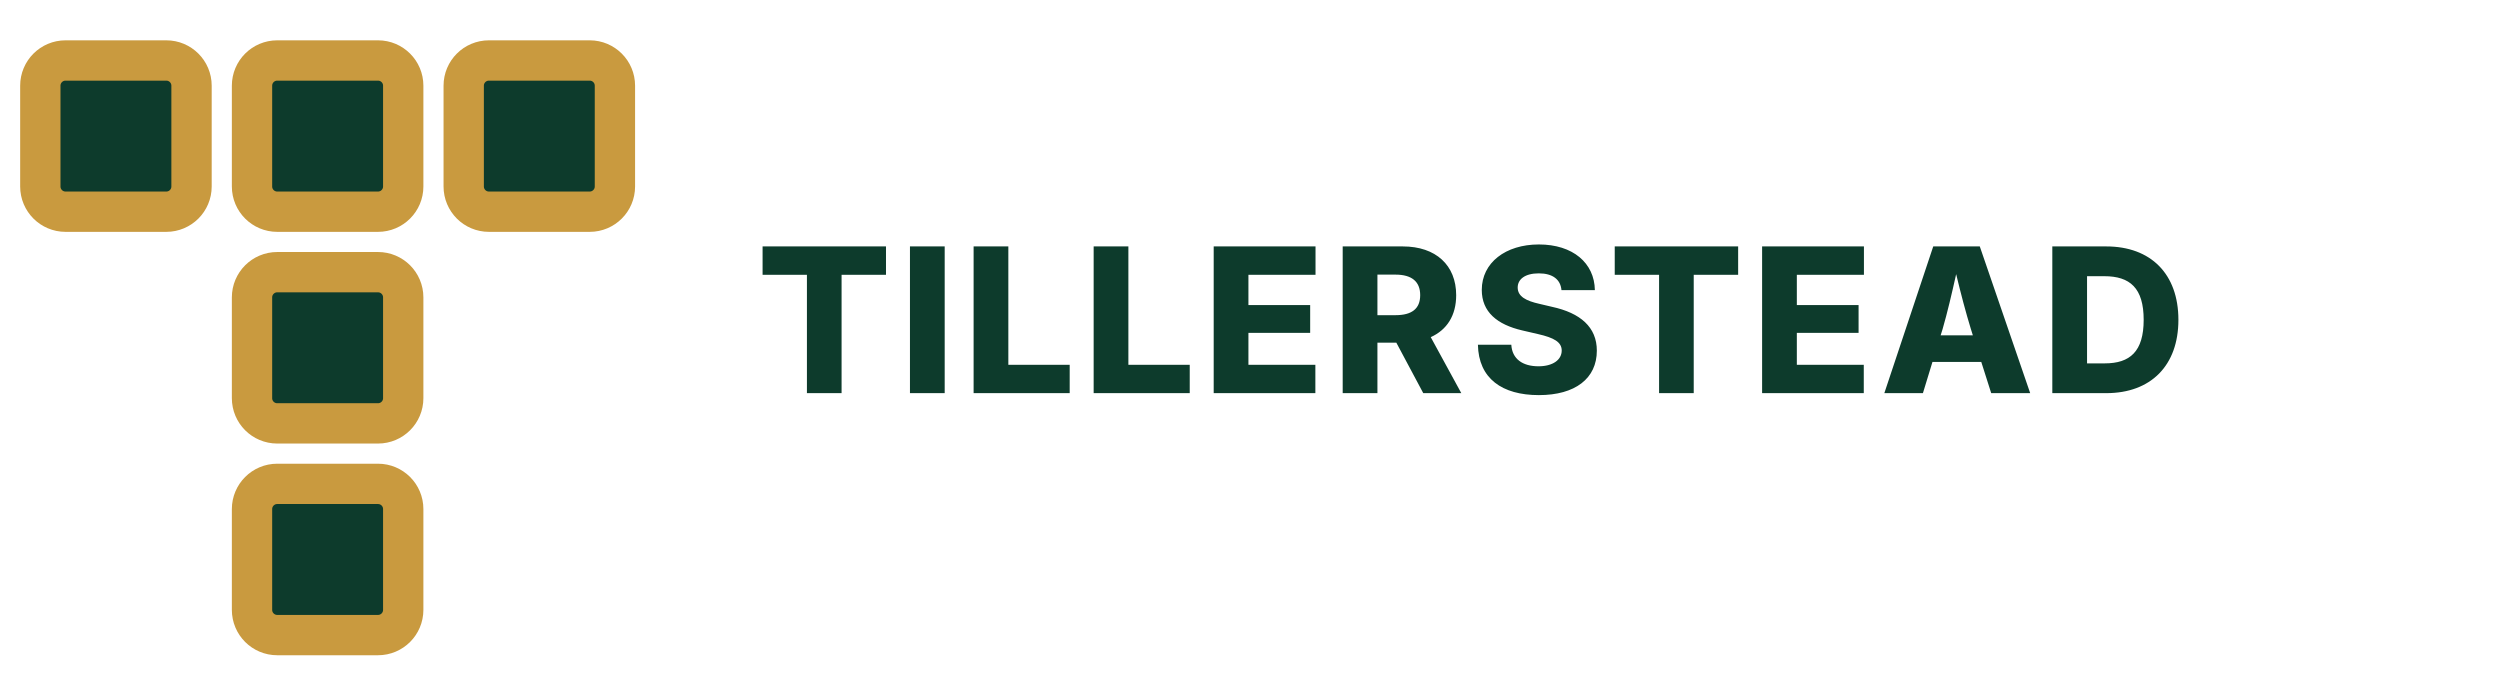
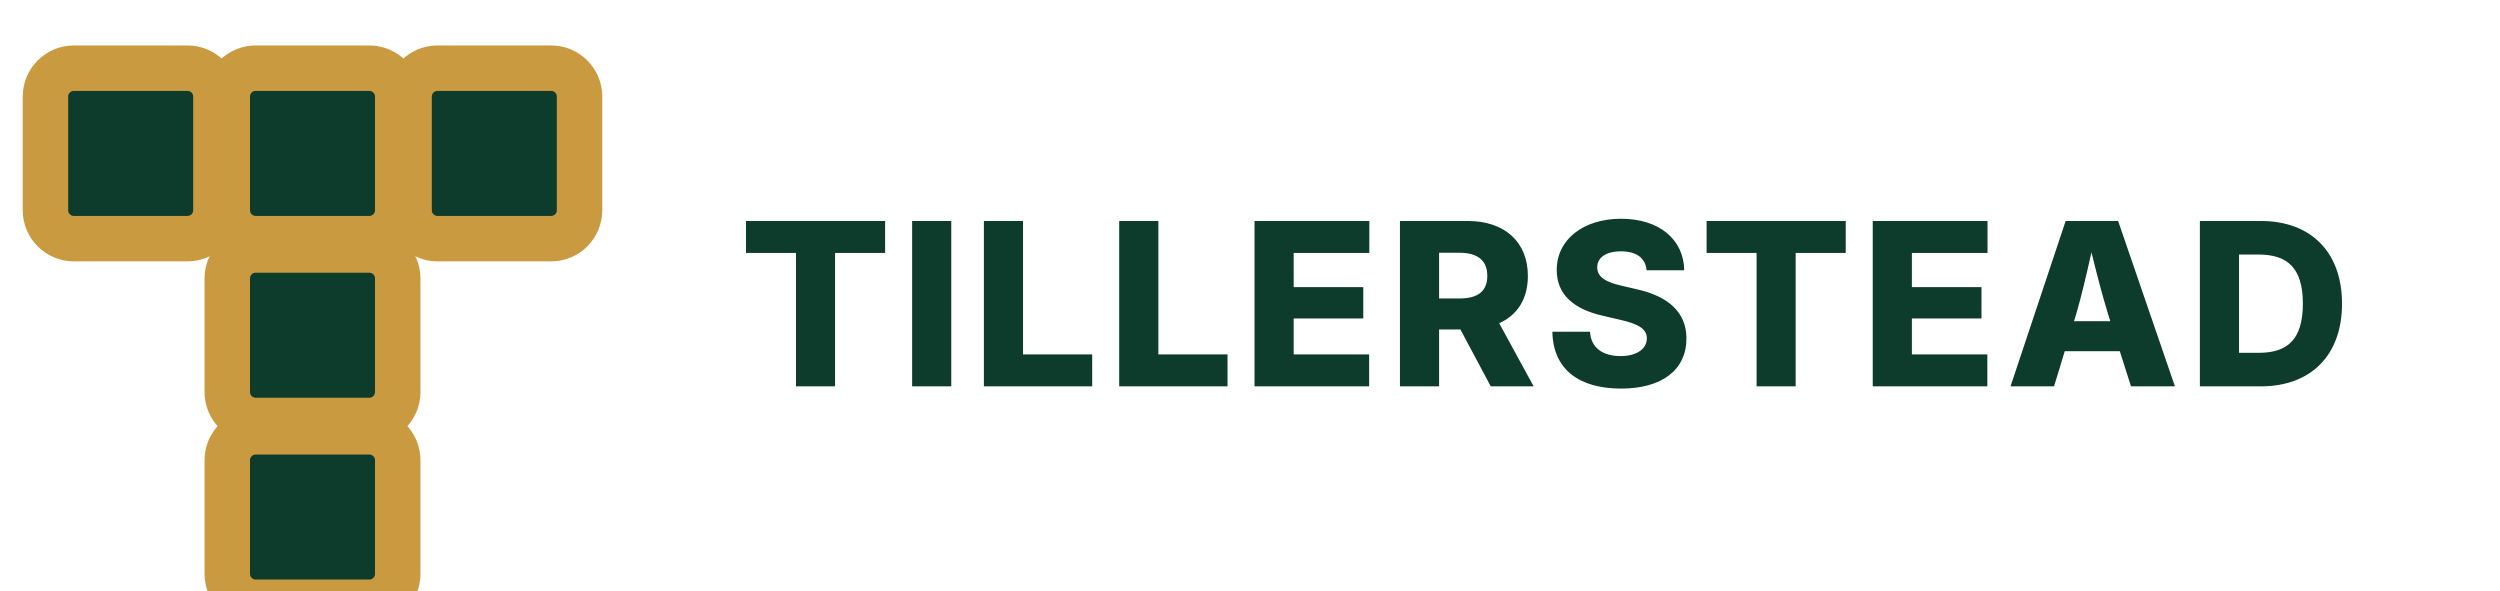
- <svg xmlns="http://www.w3.org/2000/svg" viewBox="0 0 496 136" preserveAspectRatio="xMidYMid meet" role="img" aria-label="Tillerstead header logo">
+ <svg xmlns="http://www.w3.org/2000/svg" viewBox="0 0 440 104" preserveAspectRatio="xMidYMid meet" role="img" aria-label="Tillerstead header logo">
  <style>
    .logo-tile{fill:#0d3b2c;stroke:#c99a3f;stroke-width:8;stroke-linejoin:round;stroke-linecap:round}
    .logo-word{fill:#0d3b2c;font:800 40px 'Inter','Manrope',system-ui,-apple-system,BlinkMacSystemFont,'Segoe UI',sans-serif;letter-spacing:1.2px}
  </style>
  <g class="logo-mark" transform="translate(8 12)">
    <rect class="logo-tile" x="0" y="0" width="30" height="30" rx="5" />
-     <rect class="logo-tile" x="42" y="0" width="30" height="30" rx="5" />
-     <rect class="logo-tile" x="84" y="0" width="30" height="30" rx="5" />
-     <rect class="logo-tile" x="42" y="42" width="30" height="30" rx="5" />
-     <rect class="logo-tile" x="42" y="84" width="30" height="30" rx="5" />
+     <rect class="logo-tile" x="32" y="0" width="30" height="30" rx="5" />
+     <rect class="logo-tile" x="64" y="0" width="30" height="30" rx="5" />
+     <rect class="logo-tile" x="32" y="32" width="30" height="30" rx="5" />
+     <rect class="logo-tile" x="32" y="64" width="30" height="30" rx="5" />
  </g>
-   <text class="logo-word" x="150" y="78">TILLERSTEAD</text>
+   <text class="logo-word" x="130" y="68">TILLERSTEAD</text>
</svg>
